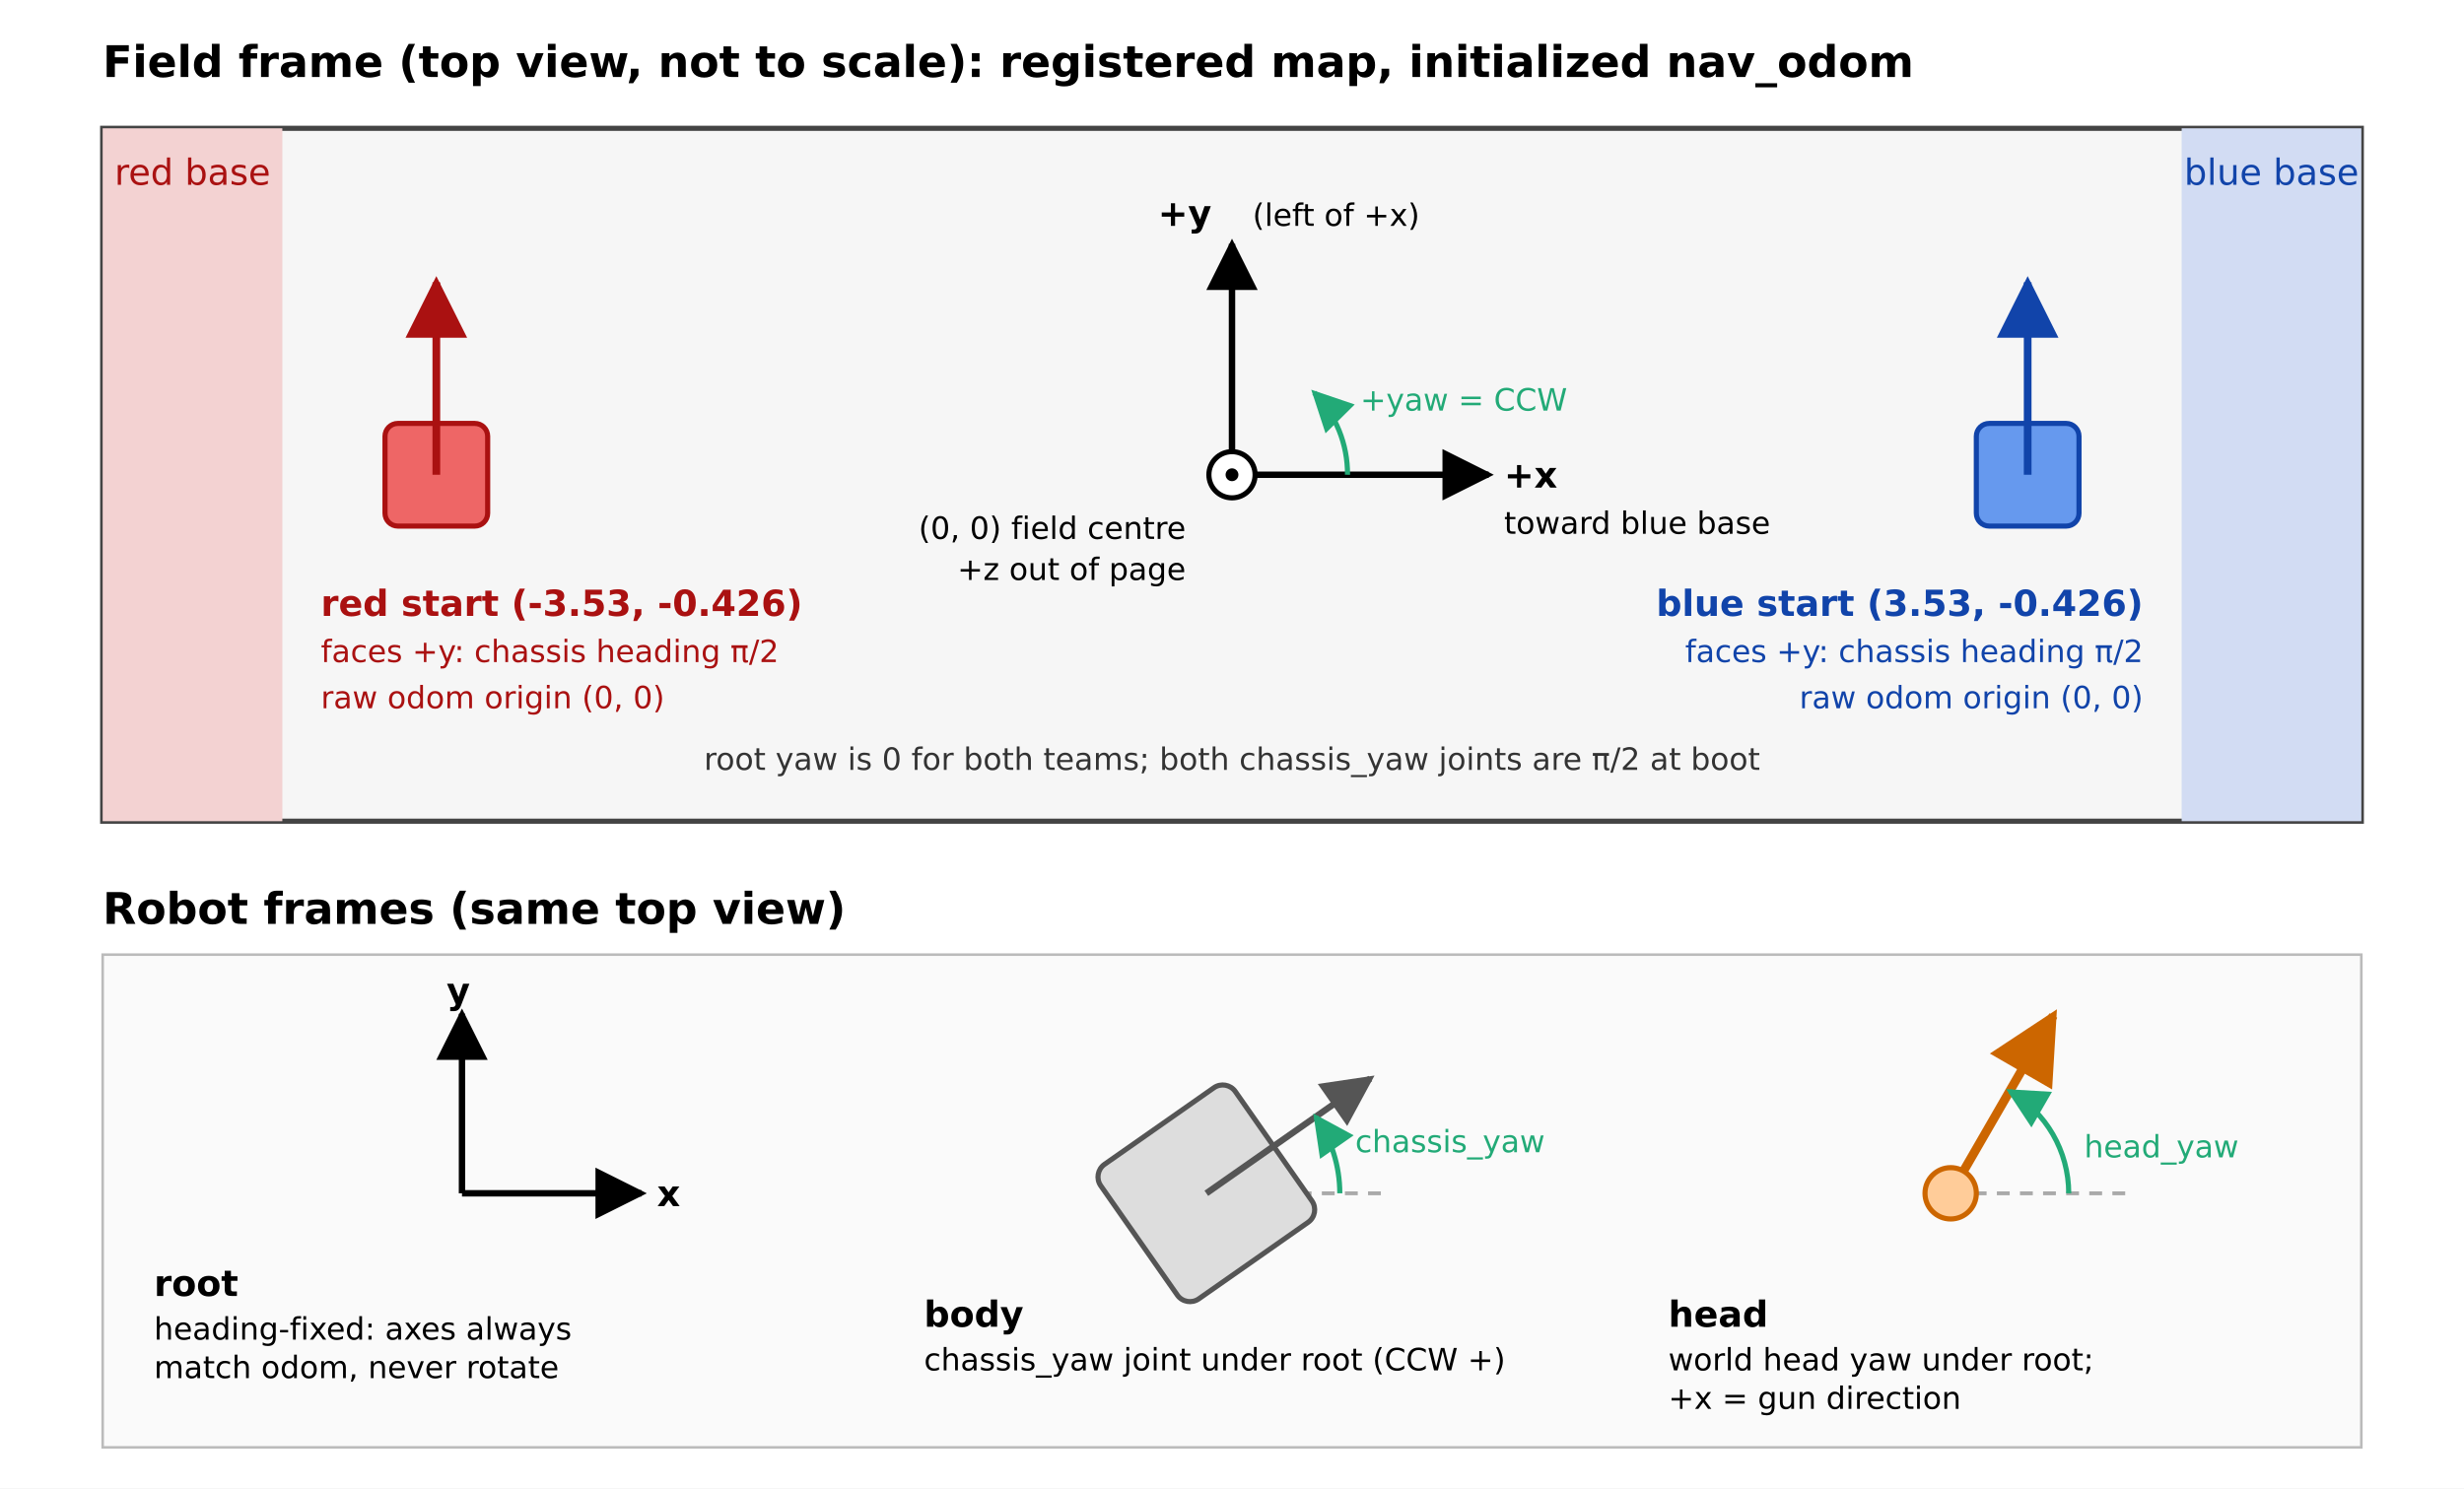
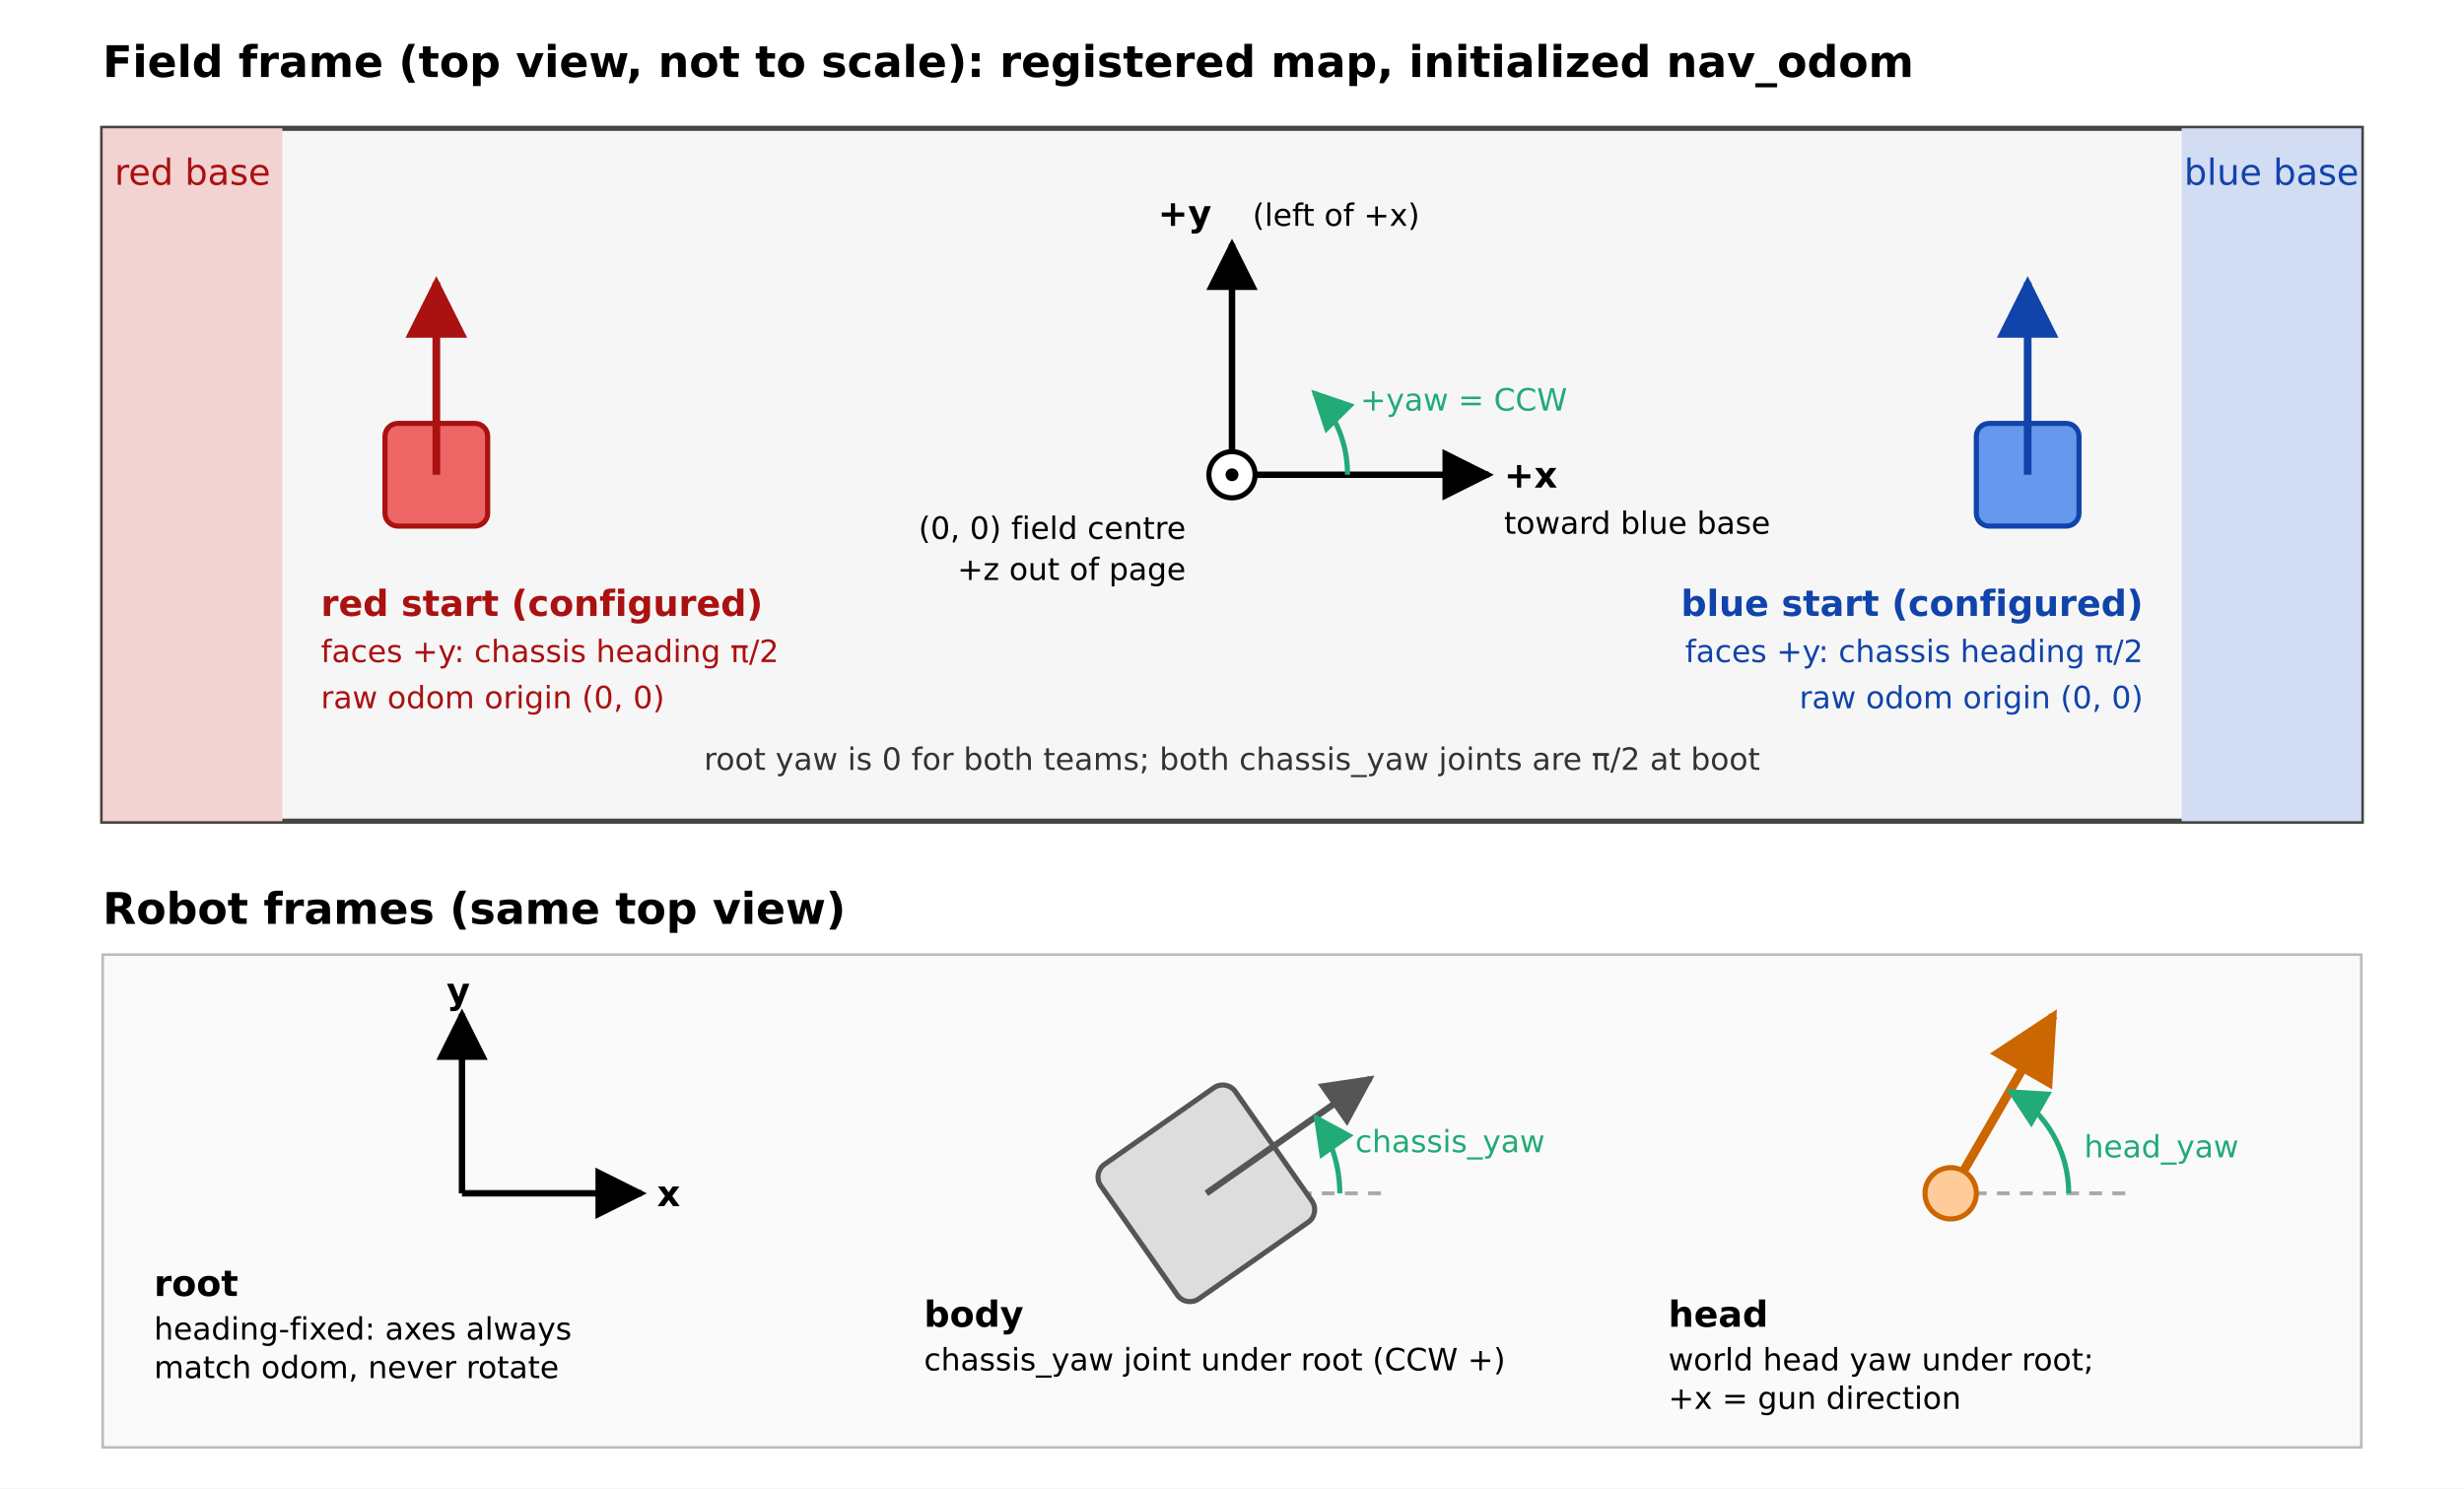
<svg xmlns="http://www.w3.org/2000/svg" width="960" height="580" viewBox="0 0 960 580" font-family="DejaVu Sans, Arial, sans-serif" font-size="14">
  <defs>
    <marker id="a" viewBox="0 0 10 10" refX="9" refY="5" markerWidth="8" markerHeight="8" orient="auto-start-reverse">
      <path d="M0,0 L10,5 L0,10 z" fill="context-stroke" />
    </marker>
  </defs>
  <rect width="960" height="580" fill="#ffffff" />
  <text x="40" y="30" font-size="17" font-weight="bold">Field frame (top view, not to scale): registered map, initialized nav_odom</text>
  <rect x="40" y="50" width="880" height="270" fill="#f6f6f6" stroke="#444" stroke-width="2" />
  <rect x="40" y="50" width="70" height="270" fill="#f3d2d2" stroke="none" />
  <rect x="850" y="50" width="70" height="270" fill="#d2dcf3" stroke="none" />
  <text x="75" y="72" text-anchor="middle" fill="#a11">red base</text>
  <text x="885" y="72" text-anchor="middle" fill="#14a">blue base</text>
  <line x1="480" y1="185" x2="580" y2="185" stroke="#000" stroke-width="2.5" marker-end="url(#a)" />
  <line x1="480" y1="185" x2="480" y2="95" stroke="#000" stroke-width="2.5" marker-end="url(#a)" />
  <circle cx="480" cy="185" r="9" fill="#fff" stroke="#000" stroke-width="2" />
  <circle cx="480" cy="185" r="2.5" fill="#000" />
  <text x="586" y="190" font-weight="bold">+x</text>
  <text x="586" y="208" font-size="12">toward blue base</text>
  <text x="472" y="88" font-weight="bold" text-anchor="end">+y</text>
  <text x="488" y="88" font-size="12">(left of +x)</text>
  <text x="462" y="210" font-size="12" text-anchor="end">(0, 0) field centre</text>
  <text x="462" y="226" font-size="12" text-anchor="end">+z out of page</text>
  <path d="M 525,185 A 45,45 0 0 0 512,153" fill="none" stroke="#2a7" stroke-width="2" marker-end="url(#a)" />
  <text x="530" y="160" font-size="12" fill="#2a7">+yaw = CCW</text>
  <rect x="150" y="165" width="40" height="40" rx="5" fill="#e66" stroke="#a11" stroke-width="2" />
  <line x1="170" y1="185" x2="170" y2="110" stroke="#a11" stroke-width="3" marker-end="url(#a)" />
-   <text x="125" y="240" fill="#a11" font-weight="bold">red start (-3.53, -0.426)</text>
+   <text x="125" y="240" fill="#a11" font-weight="bold">red start (configured)</text>
  <text x="125" y="258" fill="#a11" font-size="12">faces +y: chassis heading π/2</text>
  <text x="125" y="276" fill="#a11" font-size="12">raw odom origin (0, 0)</text>
  <rect x="770" y="165" width="40" height="40" rx="5" fill="#69e" stroke="#14a" stroke-width="2" />
  <line x1="790" y1="185" x2="790" y2="110" stroke="#14a" stroke-width="3" marker-end="url(#a)" />
-   <text x="835" y="240" fill="#14a" font-weight="bold" text-anchor="end">blue start (3.53, -0.426)</text>
+   <text x="835" y="240" fill="#14a" font-weight="bold" text-anchor="end">blue start (configured)</text>
  <text x="835" y="258" fill="#14a" font-size="12" text-anchor="end">faces +y: chassis heading π/2</text>
  <text x="835" y="276" fill="#14a" font-size="12" text-anchor="end">raw odom origin (0, 0)</text>
  <text x="480" y="300" text-anchor="middle" font-size="12" fill="#333">root yaw is 0 for both teams; both chassis_yaw joints are π/2 at boot</text>
  <text x="40" y="360" font-size="17" font-weight="bold">Robot frames (same top view)</text>
  <rect x="40" y="372" width="880" height="192" fill="#fafafa" stroke="#bbb" />
  <g transform="translate(180,465)">
    <line x1="0" y1="0" x2="70" y2="0" stroke="#000" stroke-width="2.5" marker-end="url(#a)" />
    <line x1="0" y1="0" x2="0" y2="-70" stroke="#000" stroke-width="2.5" marker-end="url(#a)" />
    <text x="76" y="5" font-weight="bold">x</text>
    <text x="-6" y="-74" font-weight="bold">y</text>
    <text x="-120" y="40" font-weight="bold">root</text>
    <text x="-120" y="57" font-size="12">heading-fixed: axes always</text>
    <text x="-120" y="72" font-size="12">match odom, never rotate</text>
  </g>
  <g transform="translate(470,465)">
    <line x1="0" y1="0" x2="70" y2="0" stroke="#aaa" stroke-width="1.5" stroke-dasharray="5,4" />
    <g transform="rotate(-35)">
      <rect x="-32" y="-32" width="64" height="64" rx="6" fill="#ddd" stroke="#555" stroke-width="2" />
      <line x1="0" y1="0" x2="78" y2="0" stroke="#555" stroke-width="2.5" marker-end="url(#a)" />
    </g>
    <path d="M 52,0 A 52,52 0 0 0 42.6,-29.8" fill="none" stroke="#2a7" stroke-width="2" marker-end="url(#a)" />
    <text x="58" y="-16" font-size="12" fill="#2a7">chassis_yaw</text>
    <text x="-110" y="52" font-weight="bold">body</text>
    <text x="-110" y="69" font-size="12">chassis_yaw joint under root (CCW +)</text>
  </g>
  <g transform="translate(760,465)">
    <line x1="0" y1="0" x2="70" y2="0" stroke="#aaa" stroke-width="1.5" stroke-dasharray="5,4" />
    <g transform="rotate(-60)">
      <line x1="0" y1="0" x2="80" y2="0" stroke="#c60" stroke-width="3.5" marker-end="url(#a)" />
    </g>
    <circle cx="0" cy="0" r="10" fill="#fc9" stroke="#c60" stroke-width="2" />
    <path d="M 46,0 A 46,46 0 0 0 23,-39.8" fill="none" stroke="#2a7" stroke-width="2" marker-end="url(#a)" />
    <text x="52" y="-14" font-size="12" fill="#2a7">head_yaw</text>
    <text x="-110" y="52" font-weight="bold">head</text>
    <text x="-110" y="69" font-size="12">world head yaw under root;</text>
    <text x="-110" y="84" font-size="12">+x = gun direction</text>
  </g>
</svg>
